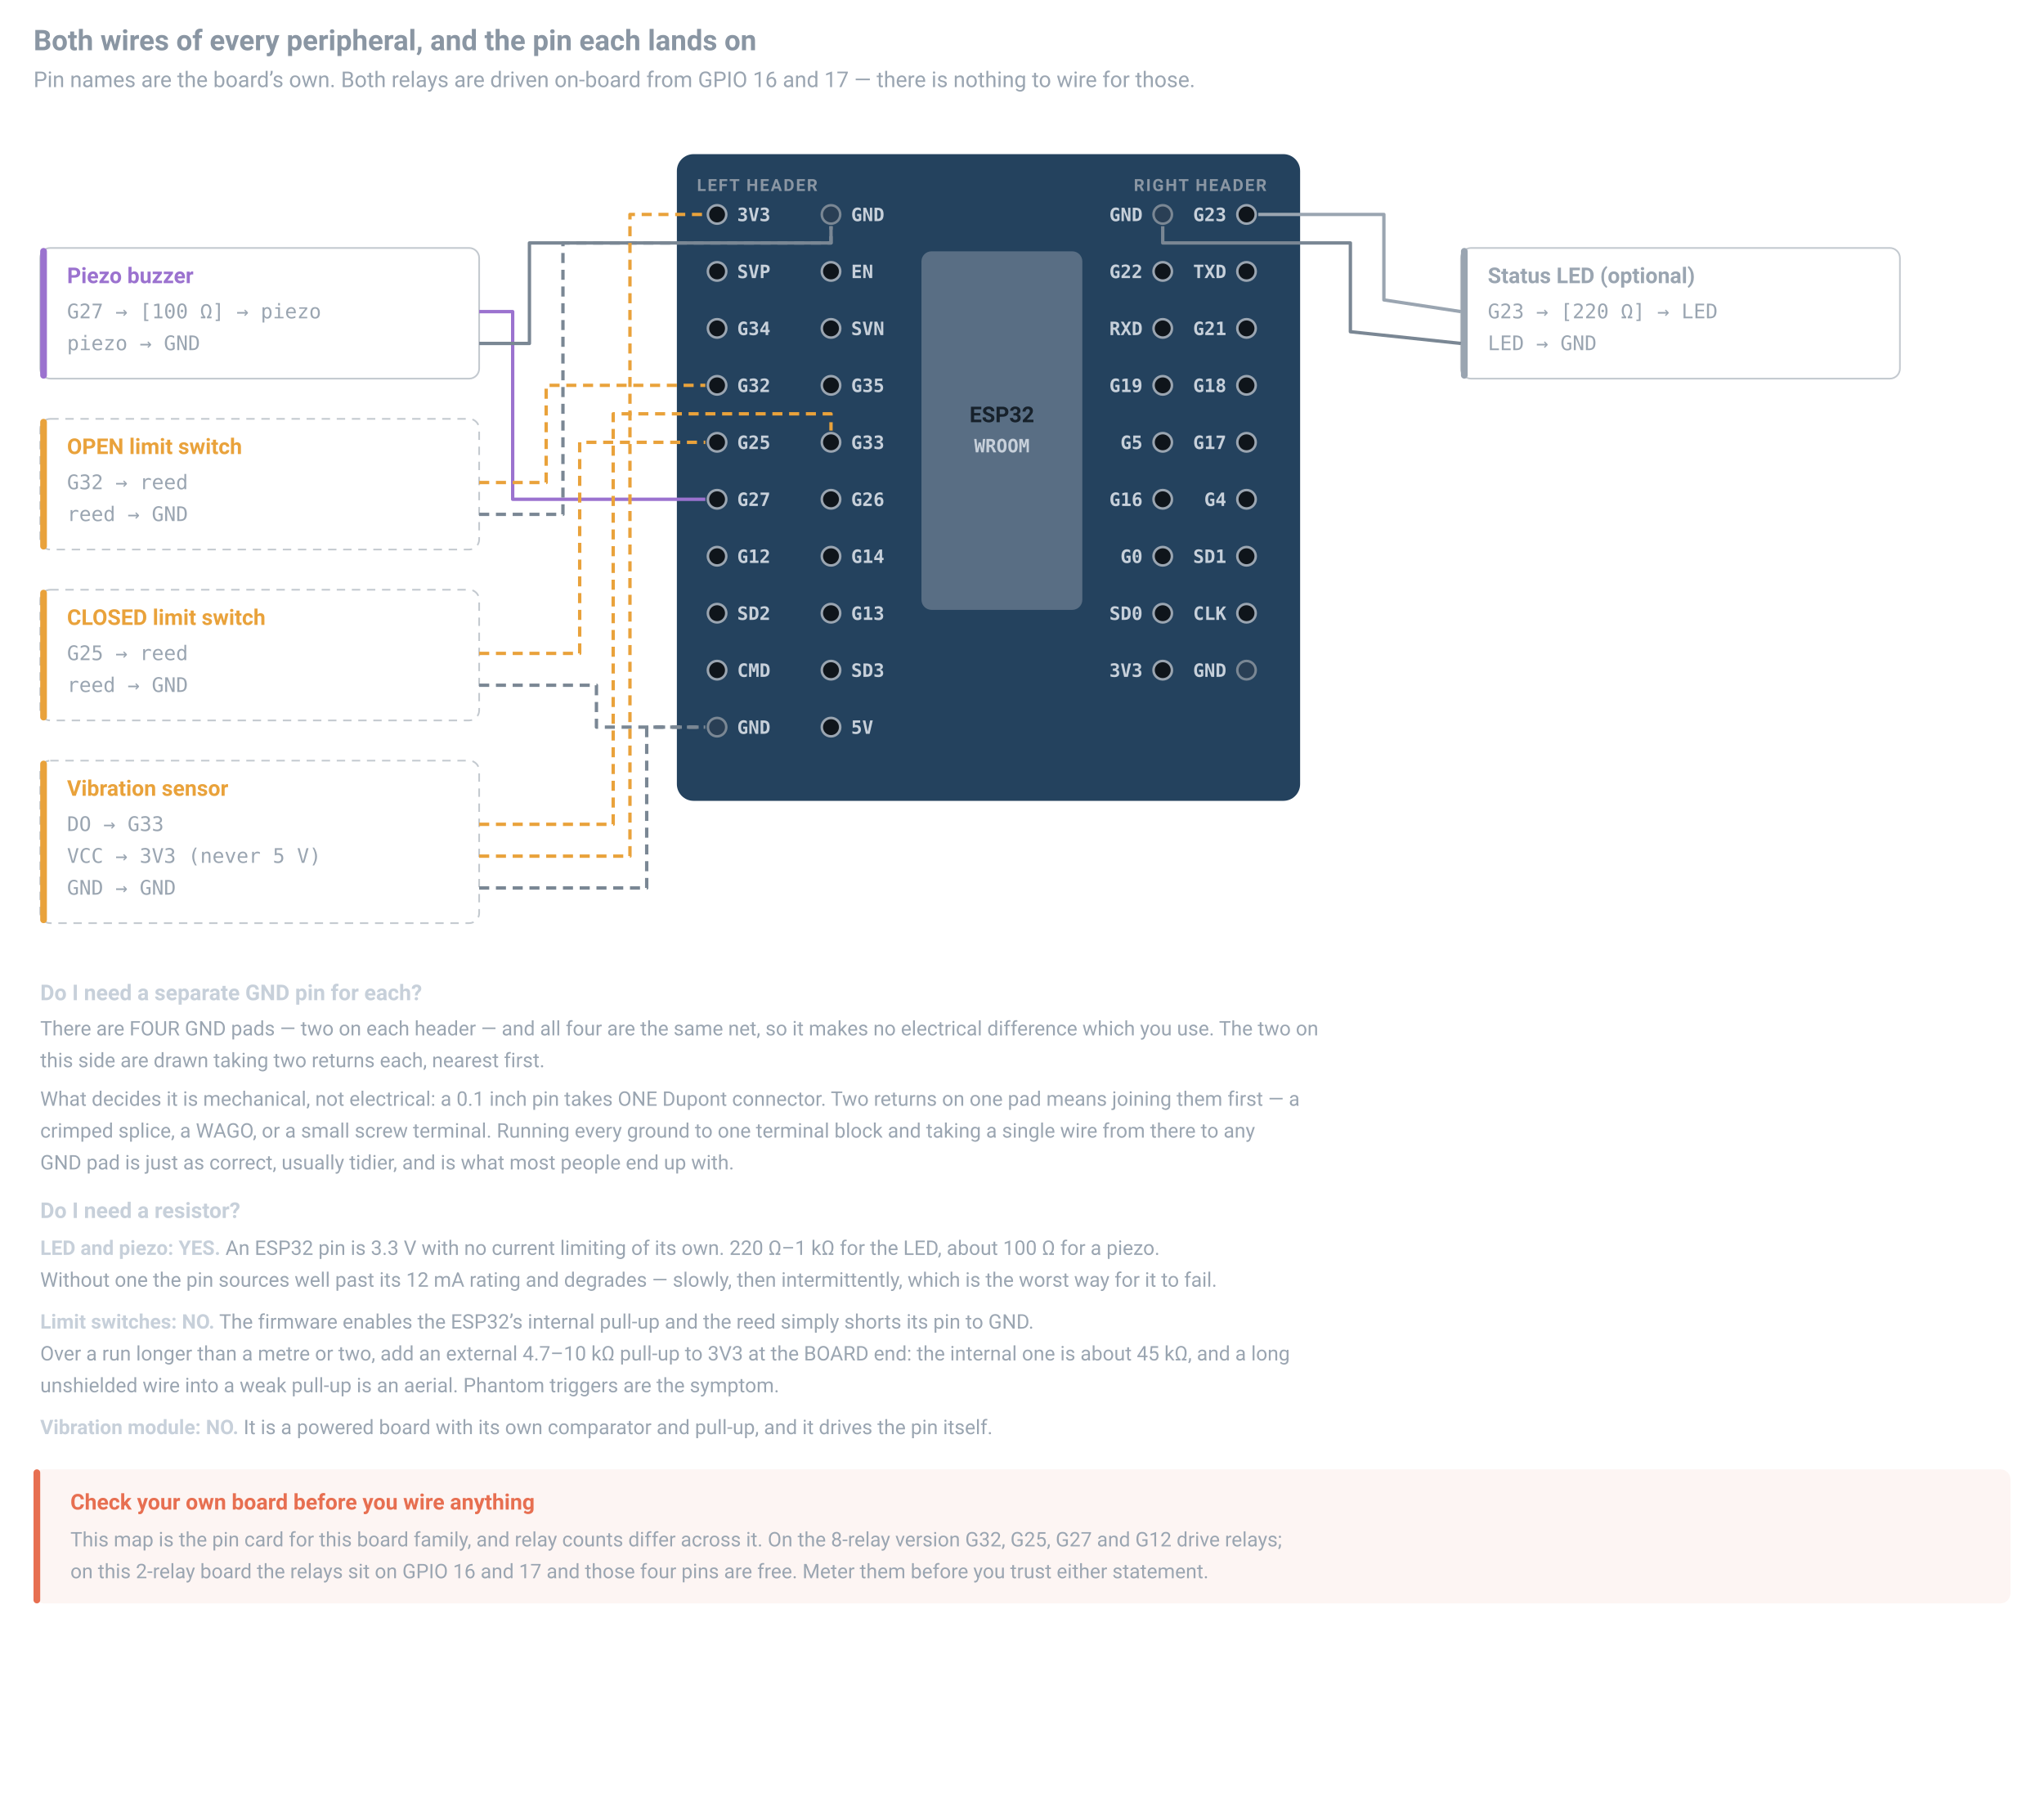
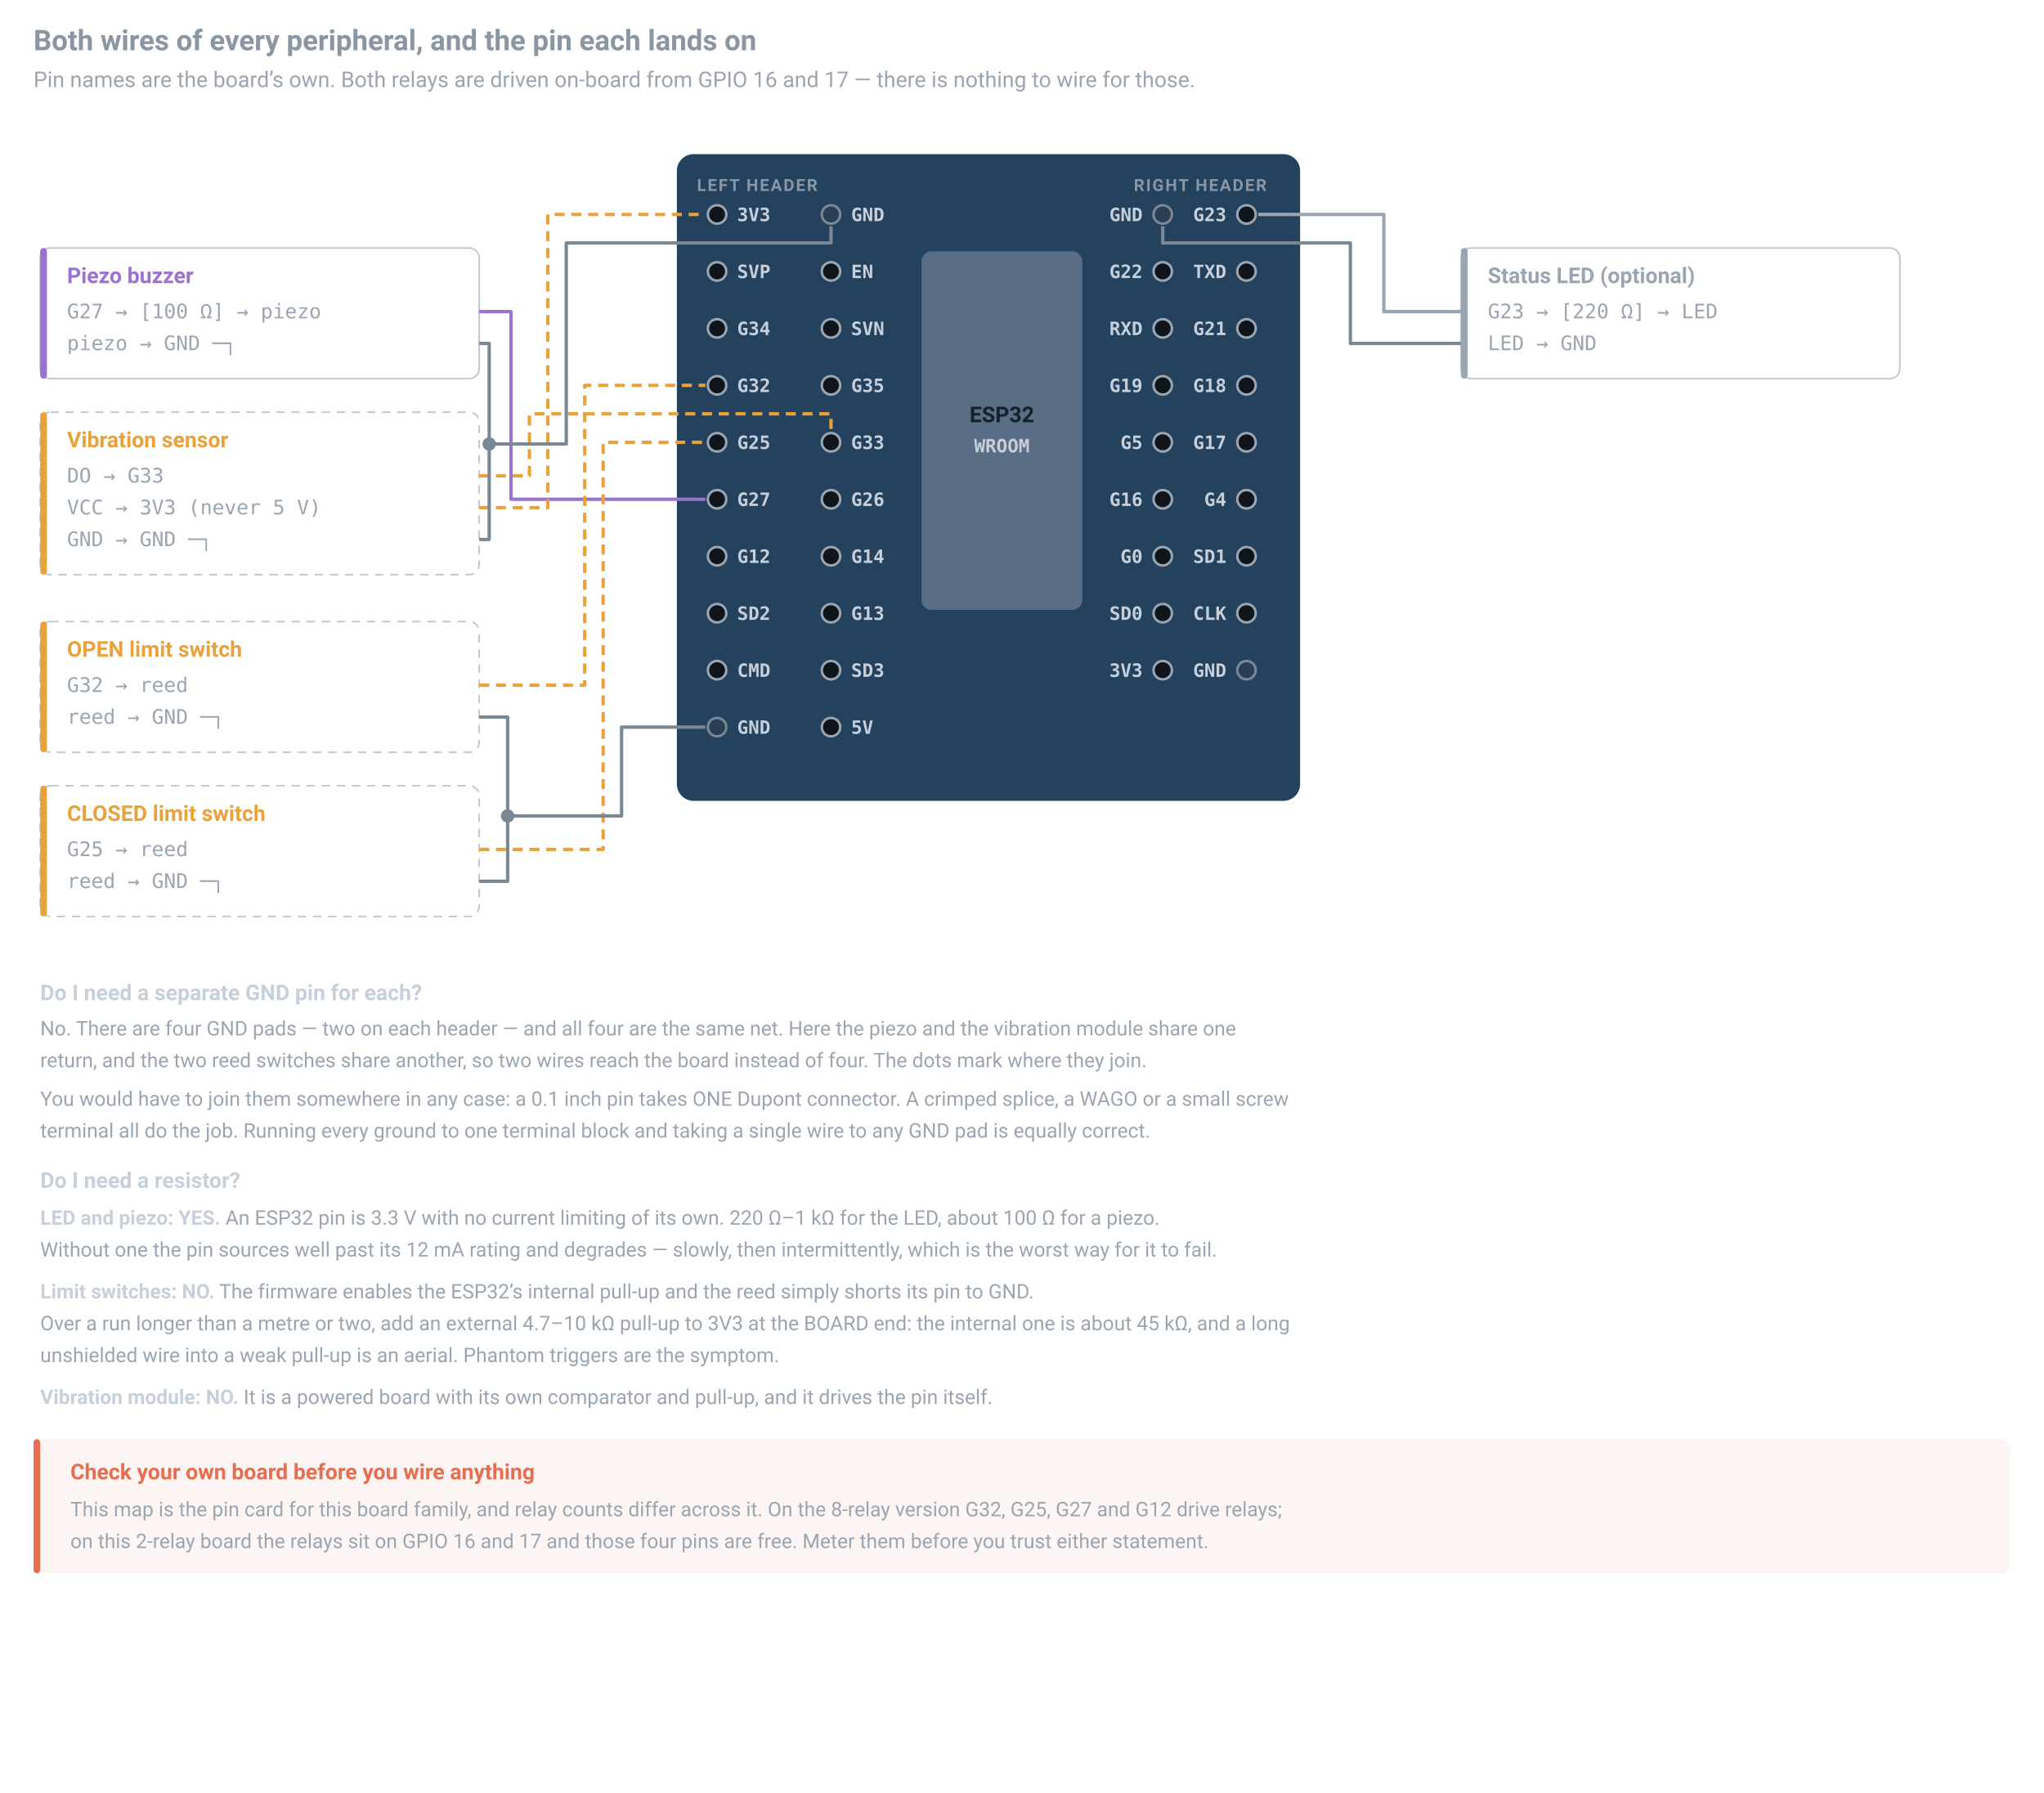
<svg xmlns="http://www.w3.org/2000/svg" viewBox="0 0 1220 1070" width="1220" height="1070" role="img" aria-label="Both wires of every peripheral traced to a header pin on the ESP32 2-relay board: piezo through 100 ohms to G27 and back to GND; open limit switch between G32 and GND; closed limit switch between G25 and GND; vibration sensor DO to G33, VCC to 3V3, GND to GND; status LED through 220 ohms from G23 to GND. Relays are on-board.">
  <style>
    .h1  { font: 600 17px ui-sans-serif,-apple-system,Segoe UI,Roboto,Arial,sans-serif; fill:#8A96A3; }
    .sub { font: 13px ui-sans-serif,-apple-system,Segoe UI,Roboto,Arial,sans-serif; fill:#9AA5B1; }
    .pin { font: 600 11px ui-monospace,SFMono-Regular,Menlo,Consolas,monospace; fill:#C7D0DA; }
    .hdr { font: 600 10px ui-sans-serif,-apple-system,Segoe UI,Roboto,Arial,sans-serif;
           fill:#8A96A3; letter-spacing:0.09em; }
    .ttl { font: 600 13px ui-sans-serif,-apple-system,Segoe UI,Roboto,Arial,sans-serif; }
    .wire{ font: 12px ui-monospace,SFMono-Regular,Menlo,Consolas,monospace; fill:#9AA5B1; }
    .note{ font: 12px ui-sans-serif,-apple-system,Segoe UI,Roboto,Arial,sans-serif; fill:#9AA5B1; }
    .box { fill:none; stroke:#7A8794; stroke-width:1; opacity:0.45; }
  </style>
  <text x="20" y="30" class="h1">Both wires of every peripheral, and the pin each lands on</text>
  <text x="20" y="52" class="sub">Pin names are the board’s own. Both relays are driven on-board from GPIO 16 and 17 — there is nothing to wire for those.</text>
  <rect x="404" y="92" width="372" height="386" rx="10" fill="#24425E" />
  <rect x="550" y="150" width="96" height="214" rx="6" fill="#9AA5B1" opacity="0.45" />
  <text x="598" y="252" text-anchor="middle" class="ttl" fill="#17212B">ESP32</text>
  <text x="598" y="270" text-anchor="middle" class="pin" fill="#17212B">WROOM</text>
  <text x="416" y="114" class="hdr">LEFT HEADER</text>
  <text x="756" y="114" class="hdr" text-anchor="end">RIGHT HEADER</text>
  <circle cx="428" cy="128" r="5.5" fill="#0F151B" stroke="#9AA5B1" stroke-width="1.5" />
  <text x="440" y="132" class="pin">3V3</text>
  <circle cx="496" cy="128" r="5.5" fill="#2A3F55" stroke="#7A8794" stroke-width="1.5" />
  <text x="508" y="132" class="pin">GND</text>
  <circle cx="428" cy="162" r="5.5" fill="#0F151B" stroke="#9AA5B1" stroke-width="1.5" />
  <text x="440" y="166" class="pin">SVP</text>
  <circle cx="496" cy="162" r="5.5" fill="#0F151B" stroke="#9AA5B1" stroke-width="1.5" />
  <text x="508" y="166" class="pin">EN</text>
  <circle cx="428" cy="196" r="5.5" fill="#0F151B" stroke="#9AA5B1" stroke-width="1.5" />
  <text x="440" y="200" class="pin">G34</text>
  <circle cx="496" cy="196" r="5.5" fill="#0F151B" stroke="#9AA5B1" stroke-width="1.5" />
  <text x="508" y="200" class="pin">SVN</text>
  <circle cx="428" cy="230" r="5.5" fill="#0F151B" stroke="#9AA5B1" stroke-width="1.5" />
  <text x="440" y="234" class="pin">G32</text>
  <circle cx="496" cy="230" r="5.5" fill="#0F151B" stroke="#9AA5B1" stroke-width="1.5" />
  <text x="508" y="234" class="pin">G35</text>
  <circle cx="428" cy="264" r="5.5" fill="#0F151B" stroke="#9AA5B1" stroke-width="1.5" />
  <text x="440" y="268" class="pin">G25</text>
  <circle cx="496" cy="264" r="5.5" fill="#0F151B" stroke="#9AA5B1" stroke-width="1.5" />
  <text x="508" y="268" class="pin">G33</text>
  <circle cx="428" cy="298" r="5.5" fill="#0F151B" stroke="#9AA5B1" stroke-width="1.5" />
  <text x="440" y="302" class="pin">G27</text>
  <circle cx="496" cy="298" r="5.5" fill="#0F151B" stroke="#9AA5B1" stroke-width="1.5" />
  <text x="508" y="302" class="pin">G26</text>
  <circle cx="428" cy="332" r="5.5" fill="#0F151B" stroke="#9AA5B1" stroke-width="1.5" />
  <text x="440" y="336" class="pin">G12</text>
  <circle cx="496" cy="332" r="5.5" fill="#0F151B" stroke="#9AA5B1" stroke-width="1.5" />
  <text x="508" y="336" class="pin">G14</text>
  <circle cx="428" cy="366" r="5.5" fill="#0F151B" stroke="#9AA5B1" stroke-width="1.5" />
  <text x="440" y="370" class="pin">SD2</text>
  <circle cx="496" cy="366" r="5.5" fill="#0F151B" stroke="#9AA5B1" stroke-width="1.5" />
  <text x="508" y="370" class="pin">G13</text>
  <circle cx="428" cy="400" r="5.5" fill="#0F151B" stroke="#9AA5B1" stroke-width="1.5" />
  <text x="440" y="404" class="pin">CMD</text>
  <circle cx="496" cy="400" r="5.5" fill="#0F151B" stroke="#9AA5B1" stroke-width="1.5" />
  <text x="508" y="404" class="pin">SD3</text>
  <circle cx="428" cy="434" r="5.5" fill="#2A3F55" stroke="#7A8794" stroke-width="1.5" />
  <text x="440" y="438" class="pin">GND</text>
  <circle cx="496" cy="434" r="5.5" fill="#0F151B" stroke="#9AA5B1" stroke-width="1.5" />
  <text x="508" y="438" class="pin">5V</text>
  <circle cx="694" cy="128" r="5.5" fill="#2A3F55" stroke="#7A8794" stroke-width="1.5" />
  <text x="682" y="132" class="pin" text-anchor="end">GND</text>
  <circle cx="744" cy="128" r="5.5" fill="#0F151B" stroke="#9AA5B1" stroke-width="1.5" />
  <text x="732" y="132" class="pin" text-anchor="end">G23</text>
  <circle cx="694" cy="162" r="5.5" fill="#0F151B" stroke="#9AA5B1" stroke-width="1.5" />
  <text x="682" y="166" class="pin" text-anchor="end">G22</text>
  <circle cx="744" cy="162" r="5.5" fill="#0F151B" stroke="#9AA5B1" stroke-width="1.5" />
  <text x="732" y="166" class="pin" text-anchor="end">TXD</text>
  <circle cx="694" cy="196" r="5.5" fill="#0F151B" stroke="#9AA5B1" stroke-width="1.5" />
  <text x="682" y="200" class="pin" text-anchor="end">RXD</text>
  <circle cx="744" cy="196" r="5.5" fill="#0F151B" stroke="#9AA5B1" stroke-width="1.5" />
  <text x="732" y="200" class="pin" text-anchor="end">G21</text>
  <circle cx="694" cy="230" r="5.5" fill="#0F151B" stroke="#9AA5B1" stroke-width="1.5" />
  <text x="682" y="234" class="pin" text-anchor="end">G19</text>
  <circle cx="744" cy="230" r="5.5" fill="#0F151B" stroke="#9AA5B1" stroke-width="1.5" />
  <text x="732" y="234" class="pin" text-anchor="end">G18</text>
  <circle cx="694" cy="264" r="5.5" fill="#0F151B" stroke="#9AA5B1" stroke-width="1.5" />
  <text x="682" y="268" class="pin" text-anchor="end">G5</text>
  <circle cx="744" cy="264" r="5.5" fill="#0F151B" stroke="#9AA5B1" stroke-width="1.5" />
  <text x="732" y="268" class="pin" text-anchor="end">G17</text>
  <circle cx="694" cy="298" r="5.5" fill="#0F151B" stroke="#9AA5B1" stroke-width="1.5" />
  <text x="682" y="302" class="pin" text-anchor="end">G16</text>
  <circle cx="744" cy="298" r="5.5" fill="#0F151B" stroke="#9AA5B1" stroke-width="1.5" />
  <text x="732" y="302" class="pin" text-anchor="end">G4</text>
  <circle cx="694" cy="332" r="5.5" fill="#0F151B" stroke="#9AA5B1" stroke-width="1.5" />
  <text x="682" y="336" class="pin" text-anchor="end">G0</text>
  <circle cx="744" cy="332" r="5.5" fill="#0F151B" stroke="#9AA5B1" stroke-width="1.5" />
  <text x="732" y="336" class="pin" text-anchor="end">SD1</text>
  <circle cx="694" cy="366" r="5.5" fill="#0F151B" stroke="#9AA5B1" stroke-width="1.5" />
  <text x="682" y="370" class="pin" text-anchor="end">SD0</text>
  <circle cx="744" cy="366" r="5.5" fill="#0F151B" stroke="#9AA5B1" stroke-width="1.5" />
  <text x="732" y="370" class="pin" text-anchor="end">CLK</text>
  <circle cx="694" cy="400" r="5.5" fill="#0F151B" stroke="#9AA5B1" stroke-width="1.5" />
  <text x="682" y="404" class="pin" text-anchor="end">3V3</text>
  <circle cx="744" cy="400" r="5.5" fill="#2A3F55" stroke="#7A8794" stroke-width="1.5" />
  <text x="732" y="404" class="pin" text-anchor="end">GND</text>
  <rect x="24" y="148" width="262" height="78" rx="6" class="box" />
  <rect x="24" y="148" width="4" height="78" rx="2" fill="#9B72CF" />
  <text x="40" y="169" class="ttl" fill="#9B72CF">Piezo buzzer</text>
  <text x="40" y="190" class="wire">G27 → [100 Ω] → piezo</text>
-   <text x="40" y="209" class="wire">piezo → GND</text>
-   <path d="M286 186 L306 186 L306 298 L421 298" fill="none" stroke="#9B72CF" stroke-width="2" stroke-linejoin="round" />
-   <path d="M286 205 L316 205 L316 145 L496 145 L496 135" fill="none" stroke="#7A8794" stroke-width="2" stroke-linejoin="round" />
-   <rect x="24" y="250" width="262" height="78" rx="6" class="box" stroke-dasharray="5 4" />
-   <rect x="24" y="250" width="4" height="78" rx="2" fill="#E9A23B" />
-   <text x="40" y="271" class="ttl" fill="#E9A23B">OPEN limit switch</text>
-   <text x="40" y="292" class="wire">G32 → reed</text>
-   <text x="40" y="311" class="wire">reed → GND</text>
-   <path d="M286 288 L326 288 L326 230 L421 230" fill="none" stroke="#E9A23B" stroke-width="2" stroke-dasharray="6 4" stroke-linejoin="round" />
-   <path d="M286 307 L336 307 L336 145 L496 145 L496 135" fill="none" stroke="#7A8794" stroke-width="2" stroke-dasharray="6 4" stroke-linejoin="round" />
-   <rect x="24" y="352" width="262" height="78" rx="6" class="box" stroke-dasharray="5 4" />
-   <rect x="24" y="352" width="4" height="78" rx="2" fill="#E9A23B" />
-   <text x="40" y="373" class="ttl" fill="#E9A23B">CLOSED limit switch</text>
-   <text x="40" y="394" class="wire">G25 → reed</text>
-   <text x="40" y="413" class="wire">reed → GND</text>
-   <path d="M286 390 L346 390 L346 264 L421 264" fill="none" stroke="#E9A23B" stroke-width="2" stroke-dasharray="6 4" stroke-linejoin="round" />
-   <path d="M286 409 L356 409 L356 434 L421 434" fill="none" stroke="#7A8794" stroke-width="2" stroke-dasharray="6 4" stroke-linejoin="round" />
-   <rect x="24" y="454" width="262" height="97" rx="6" class="box" stroke-dasharray="5 4" />
-   <rect x="24" y="454" width="4" height="97" rx="2" fill="#E9A23B" />
-   <text x="40" y="475" class="ttl" fill="#E9A23B">Vibration sensor</text>
-   <text x="40" y="496" class="wire">DO → G33</text>
-   <text x="40" y="515" class="wire">VCC → 3V3 (never 5 V)</text>
-   <text x="40" y="534" class="wire">GND → GND</text>
-   <path d="M286 492 L366 492 L366 247 L496 247 L496 257" fill="none" stroke="#E9A23B" stroke-width="2" stroke-dasharray="6 4" stroke-linejoin="round" />
-   <path d="M286 511 L376 511 L376 128 L421 128" fill="none" stroke="#E9A23B" stroke-width="2" stroke-dasharray="6 4" stroke-linejoin="round" />
-   <path d="M286 530 L386 530 L386 434 L421 434" fill="none" stroke="#7A8794" stroke-width="2" stroke-dasharray="6 4" stroke-linejoin="round" />
+   <text x="40" y="209" class="wire">piezo → GND ─┐</text>
+   <path d="M286 186 L305 186 L305 298 L421 298" fill="none" stroke="#9B72CF" stroke-width="2" stroke-linejoin="round" />
+   <rect x="24" y="246" width="262" height="97" rx="6" class="box" stroke-dasharray="5 4" />
+   <rect x="24" y="246" width="4" height="97" rx="2" fill="#E9A23B" />
+   <text x="40" y="267" class="ttl" fill="#E9A23B">Vibration sensor</text>
+   <text x="40" y="288" class="wire">DO → G33</text>
+   <text x="40" y="307" class="wire">VCC → 3V3 (never 5 V)</text>
+   <text x="40" y="326" class="wire">GND → GND ─┐</text>
+   <path d="M286 284 L316 284 L316 247 L496 247 L496 257" fill="none" stroke="#E9A23B" stroke-width="2" stroke-dasharray="6 4" stroke-linejoin="round" />
+   <path d="M286 303 L327 303 L327 128 L421 128" fill="none" stroke="#E9A23B" stroke-width="2" stroke-dasharray="6 4" stroke-linejoin="round" />
+   <path d="M286 205 L292 205 L292 265" fill="none" stroke="#7A8794" stroke-width="2" stroke-linejoin="round" />
+   <path d="M286 322 L292 322 L292 265" fill="none" stroke="#7A8794" stroke-width="2" stroke-linejoin="round" />
+   <circle cx="292" cy="265" r="4" fill="#7A8794" />
+   <path d="M292 265 L338 265 L338 145 L496 145 L496 135" fill="none" stroke="#7A8794" stroke-width="2" stroke-linejoin="round" />
+   <rect x="24" y="371" width="262" height="78" rx="6" class="box" stroke-dasharray="5 4" />
+   <rect x="24" y="371" width="4" height="78" rx="2" fill="#E9A23B" />
+   <text x="40" y="392" class="ttl" fill="#E9A23B">OPEN limit switch</text>
+   <text x="40" y="413" class="wire">G32 → reed</text>
+   <text x="40" y="432" class="wire">reed → GND ─┐</text>
+   <path d="M286 409 L349 409 L349 230 L421 230" fill="none" stroke="#E9A23B" stroke-width="2" stroke-dasharray="6 4" stroke-linejoin="round" />
+   <rect x="24" y="469" width="262" height="78" rx="6" class="box" stroke-dasharray="5 4" />
+   <rect x="24" y="469" width="4" height="78" rx="2" fill="#E9A23B" />
+   <text x="40" y="490" class="ttl" fill="#E9A23B">CLOSED limit switch</text>
+   <text x="40" y="511" class="wire">G25 → reed</text>
+   <text x="40" y="530" class="wire">reed → GND ─┐</text>
+   <path d="M286 507 L360 507 L360 264 L421 264" fill="none" stroke="#E9A23B" stroke-width="2" stroke-dasharray="6 4" stroke-linejoin="round" />
+   <path d="M286 428 L303 428 L303 487" fill="none" stroke="#7A8794" stroke-width="2" stroke-linejoin="round" />
+   <path d="M286 526 L303 526 L303 487" fill="none" stroke="#7A8794" stroke-width="2" stroke-linejoin="round" />
+   <circle cx="303" cy="487" r="4" fill="#7A8794" />
+   <path d="M303 487 L371 487 L371 434 L421 434" fill="none" stroke="#7A8794" stroke-width="2" stroke-linejoin="round" />
  <rect x="872" y="148" width="262" height="78" rx="6" class="box" />
  <rect x="872" y="148" width="4" height="78" rx="2" fill="#9AA5B1" />
  <text x="888" y="169" class="ttl" fill="#9AA5B1">Status LED  (optional)</text>
  <text x="888" y="190" class="wire">G23 → [220 Ω] → LED</text>
  <text x="888" y="209" class="wire">LED → GND</text>
-   <path d="M872 186 L826 179 L826 128 L751 128" fill="none" stroke="#9AA5B1" stroke-width="2" stroke-linejoin="round" />
-   <path d="M872 205 L806 198 L806 145 L694 145 L694 135" fill="none" stroke="#7A8794" stroke-width="2" stroke-linejoin="round" />
+   <path d="M872 186 L826 186 L826 128 L751 128" fill="none" stroke="#9AA5B1" stroke-width="2" stroke-linejoin="round" />
+   <path d="M872 205 L806 205 L806 145 L694 145 L694 135" fill="none" stroke="#7A8794" stroke-width="2" stroke-linejoin="round" />
  <text x="24" y="597" class="ttl" fill="#C7D0DA">Do I need a separate GND pin for each?</text>
-   <text x="24" y="618" class="note">There are FOUR GND pads — two on each header — and all four are the same net, so it makes no electrical difference which you use. The two on</text>
-   <text x="24" y="637" class="note">this side are drawn taking two returns each, nearest first.</text>
-   <text x="24" y="660" class="note">What decides it is mechanical, not electrical: a 0.1 inch pin takes ONE Dupont connector. Two returns on one pad means joining them first — a</text>
-   <text x="24" y="679" class="note">crimped splice, a WAGO, or a small screw terminal. Running every ground to one terminal block and taking a single wire from there to any</text>
-   <text x="24" y="698" class="note">GND pad is just as correct, usually tidier, and is what most people end up with.</text>
-   <text x="24" y="727" class="ttl" fill="#C7D0DA">Do I need a resistor?</text>
-   <text x="24" y="749" class="note">
+   <text x="24" y="618" class="note">No. There are four GND pads — two on each header — and all four are the same net. Here the piezo and the vibration module share one</text>
+   <text x="24" y="637" class="note">return, and the two reed switches share another, so two wires reach the board instead of four. The dots mark where they join.</text>
+   <text x="24" y="660" class="note">You would have to join them somewhere in any case: a 0.1 inch pin takes ONE Dupont connector. A crimped splice, a WAGO or a small screw</text>
+   <text x="24" y="679" class="note">terminal all do the job. Running every ground to one terminal block and taking a single wire to any GND pad is equally correct.</text>
+   <text x="24" y="709" class="ttl" fill="#C7D0DA">Do I need a resistor?</text>
+   <text x="24" y="731" class="note">
    <tspan font-weight="700" fill="#C7D0DA">LED and piezo: YES.</tspan> An ESP32 pin is 3.3 V with no current limiting of its own. 220 Ω–1 kΩ for the LED, about 100 Ω for a piezo.</text>
-   <text x="24" y="768" class="note">Without one the pin sources well past its 12 mA rating and degrades — slowly, then intermittently, which is the worst way for it to fail.</text>
-   <text x="24" y="793" class="note">
+   <text x="24" y="750" class="note">Without one the pin sources well past its 12 mA rating and degrades — slowly, then intermittently, which is the worst way for it to fail.</text>
+   <text x="24" y="775" class="note">
    <tspan font-weight="700" fill="#C7D0DA">Limit switches: NO.</tspan> The firmware enables the ESP32’s internal pull-up and the reed simply shorts its pin to GND.</text>
-   <text x="24" y="812" class="note">Over a run longer than a metre or two, add an external 4.7–10 kΩ pull-up to 3V3 at the BOARD end: the internal one is about 45 kΩ, and a long</text>
-   <text x="24" y="831" class="note">unshielded wire into a weak pull-up is an aerial. Phantom triggers are the symptom.</text>
-   <text x="24" y="856" class="note">
+   <text x="24" y="794" class="note">Over a run longer than a metre or two, add an external 4.7–10 kΩ pull-up to 3V3 at the BOARD end: the internal one is about 45 kΩ, and a long</text>
+   <text x="24" y="813" class="note">unshielded wire into a weak pull-up is an aerial. Phantom triggers are the symptom.</text>
+   <text x="24" y="838" class="note">
    <tspan font-weight="700" fill="#C7D0DA">Vibration module: NO.</tspan> It is a powered board with its own comparator and pull-up, and it drives the pin itself.</text>
-   <rect x="20" y="877" width="1180" height="80" rx="6" fill="#E76F51" opacity="0.07" />
-   <rect x="20" y="877" width="4" height="80" rx="2" fill="#E76F51" />
-   <text x="42" y="901" class="ttl" fill="#E76F51">Check your own board before you wire anything</text>
-   <text x="42" y="923" class="note">This map is the pin card for this board family, and relay counts differ across it. On the 8-relay version G32, G25, G27 and G12 drive relays;</text>
-   <text x="42" y="942" class="note">on this 2-relay board the relays sit on GPIO 16 and 17 and those four pins are free. Meter them before you trust either statement.</text>
+   <rect x="20" y="859" width="1180" height="80" rx="6" fill="#E76F51" opacity="0.07" />
+   <rect x="20" y="859" width="4" height="80" rx="2" fill="#E76F51" />
+   <text x="42" y="883" class="ttl" fill="#E76F51">Check your own board before you wire anything</text>
+   <text x="42" y="905" class="note">This map is the pin card for this board family, and relay counts differ across it. On the 8-relay version G32, G25, G27 and G12 drive relays;</text>
+   <text x="42" y="924" class="note">on this 2-relay board the relays sit on GPIO 16 and 17 and those four pins are free. Meter them before you trust either statement.</text>
</svg>
